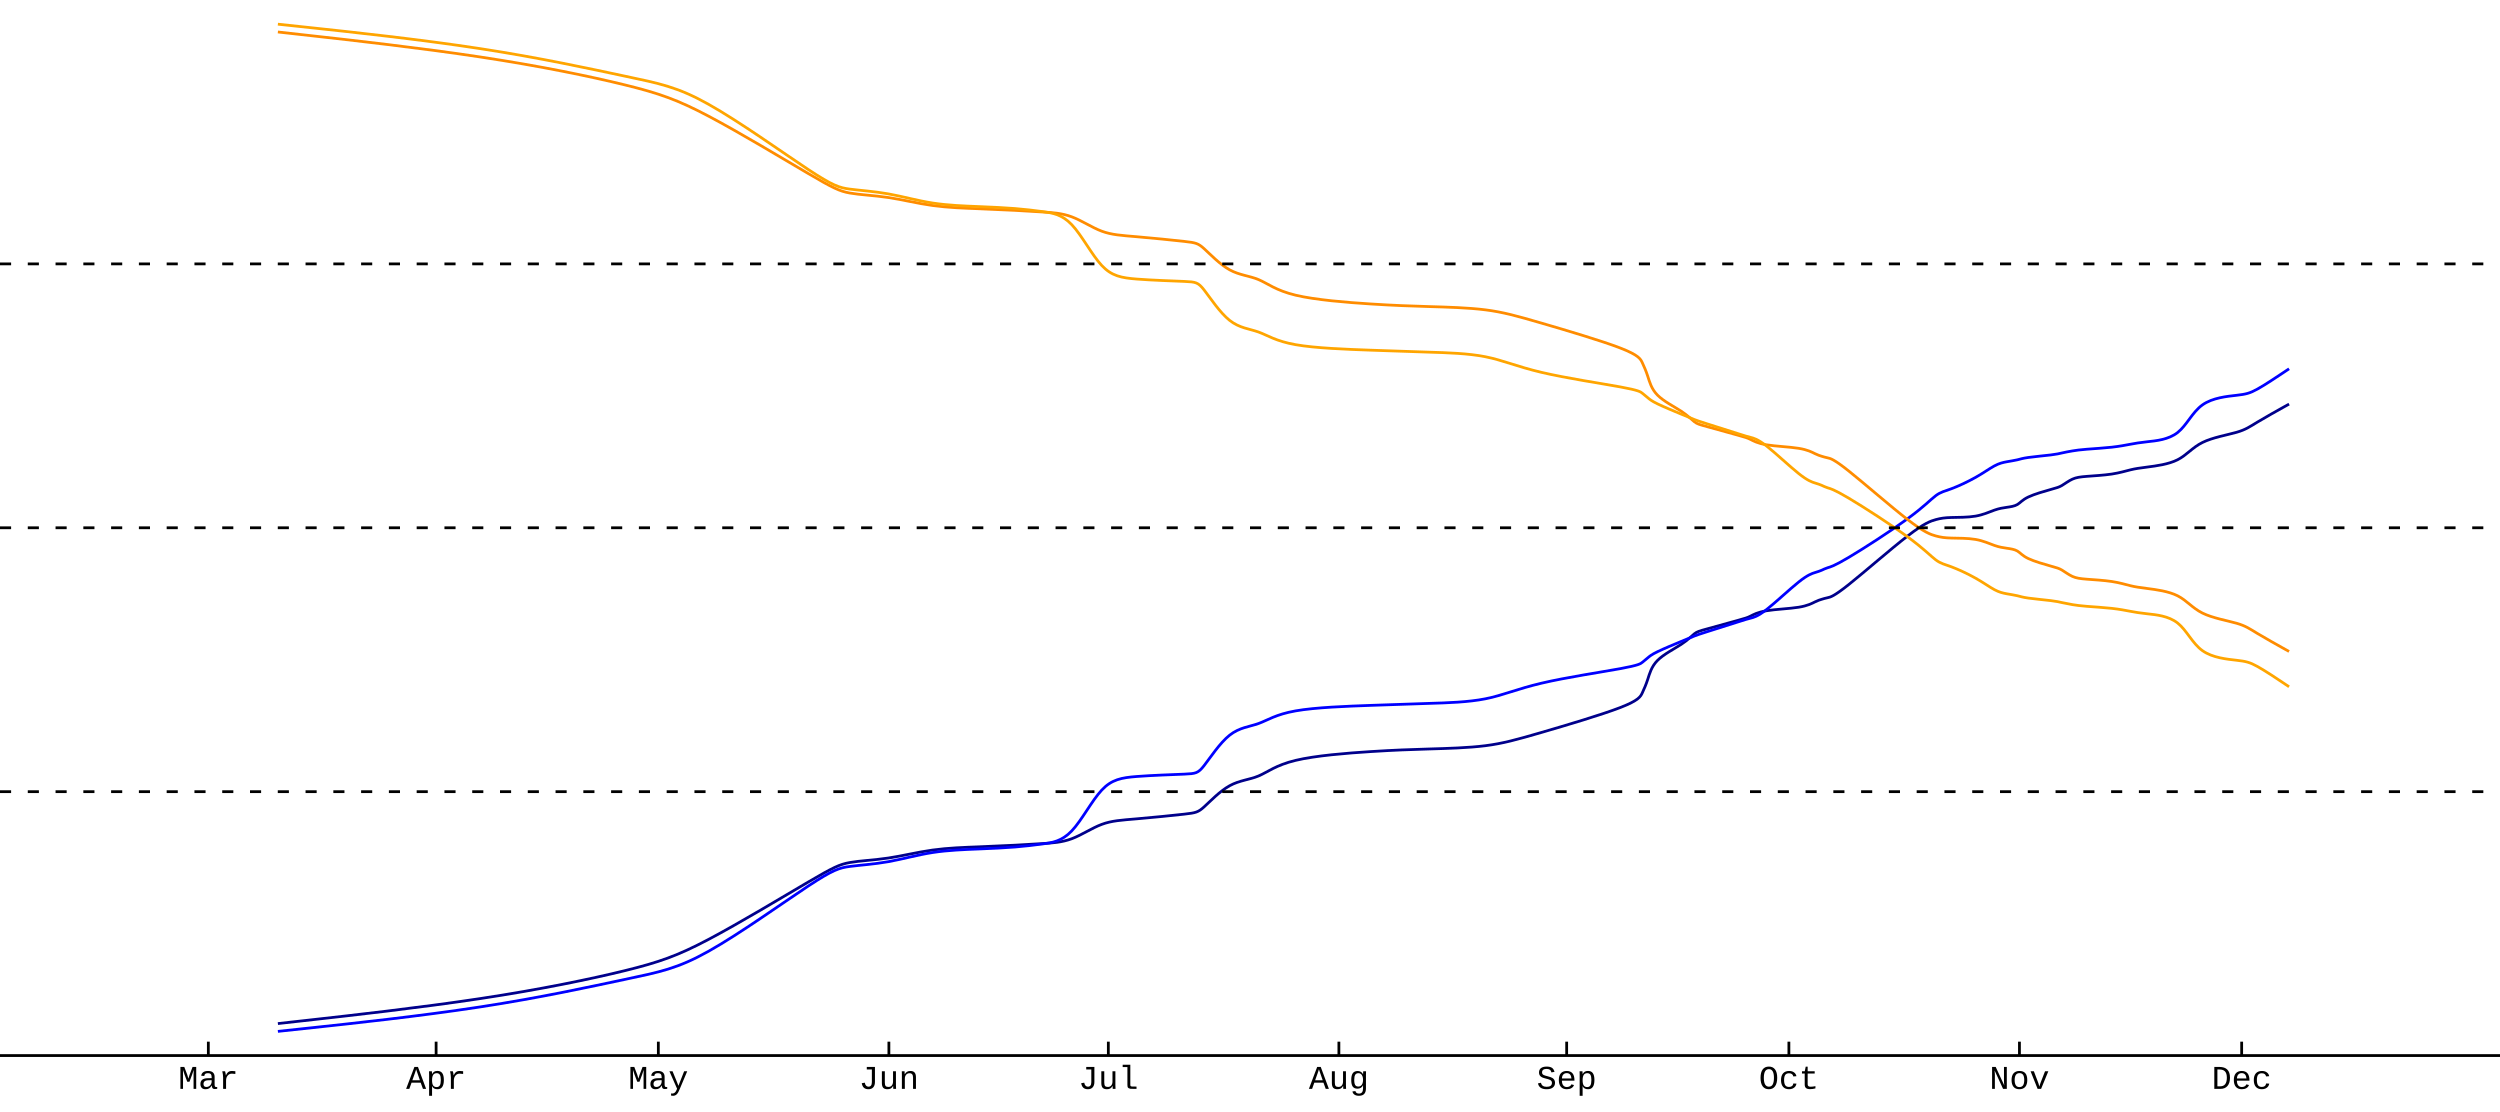
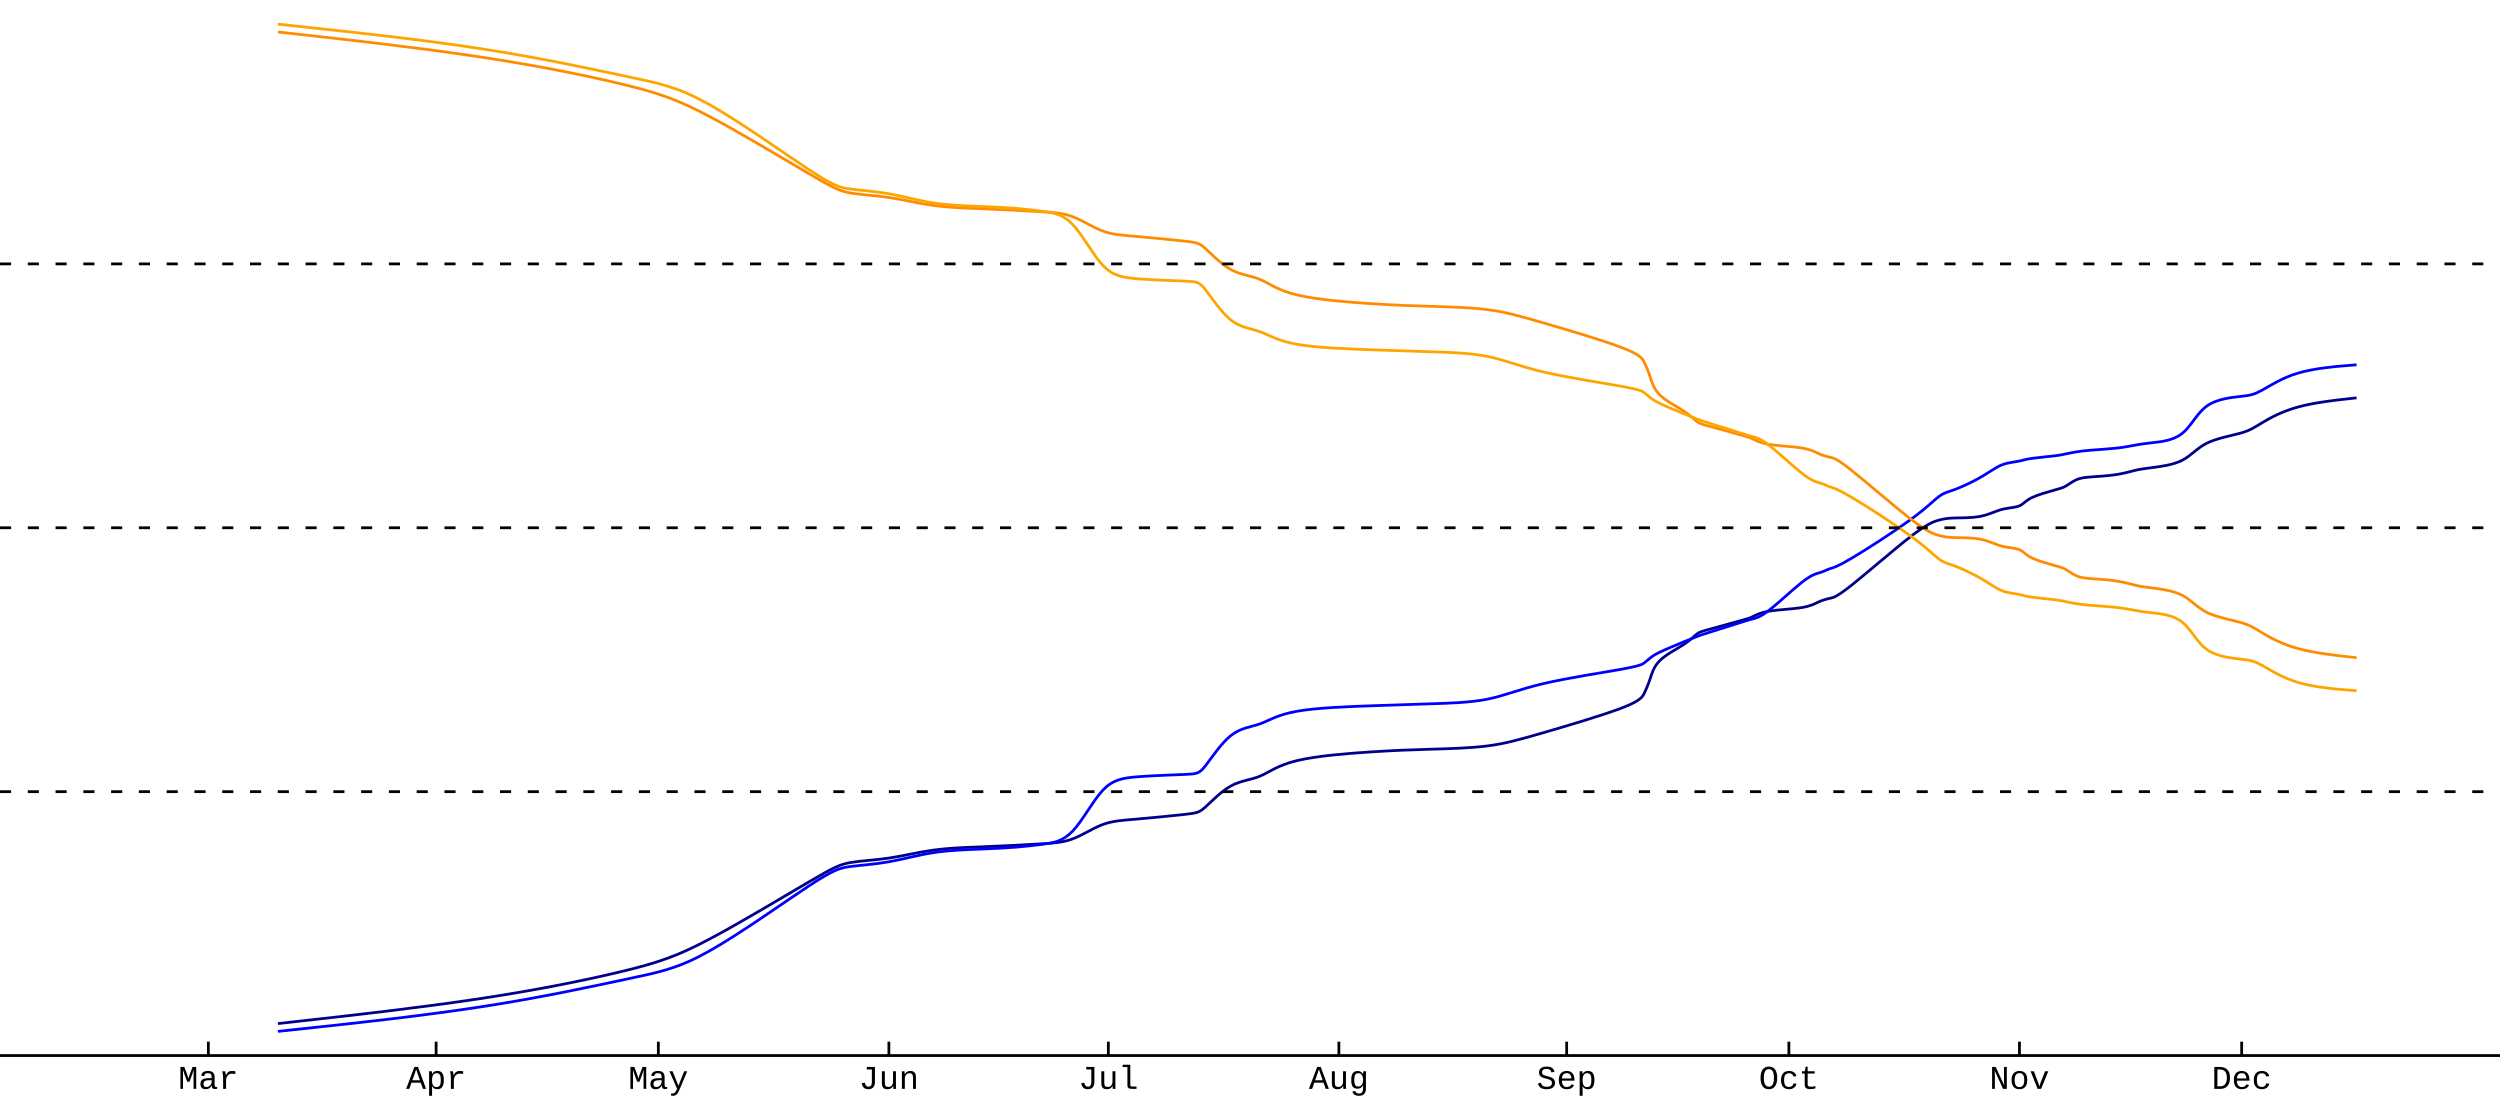
<svg xmlns="http://www.w3.org/2000/svg" viewBox="0 0 900 400" width="900" height="400">
  <style>
    text {
      font-family: "Courier New", Courier, monospace;
      font-size: 12px;
    }
  </style>
  <g class="lines" fill="none">
-     <path stroke="darkblue" d="M824.06,145.469L821.927,146.659C819.794,147.849,815.529,150.229,812.703,151.934C809.877,153.639,808.491,154.669,805.151,155.631C801.812,156.592,796.52,157.484,792.87,159.3C789.219,161.115,787.211,163.854,783.939,165.51C780.668,167.165,776.134,167.738,773.161,168.122C770.187,168.506,768.775,168.702,767,169.133C765.224,169.564,763.086,170.23,760.228,170.662C757.369,171.093,753.79,171.288,751.306,171.484C748.823,171.68,747.434,171.875,746.064,172.495C744.694,173.114,743.342,174.158,742.293,174.777C741.243,175.397,740.495,175.592,738.279,176.212C736.063,176.831,732.379,177.875,730.192,178.918C728.006,179.961,727.315,181.005,726.265,181.624C725.215,182.244,723.804,182.439,722.437,182.635C721.071,182.831,719.748,183.026,717.991,183.646C716.234,184.265,714.043,185.309,711.212,185.801C708.381,186.292,704.91,186.232,702.497,186.3C700.085,186.368,698.732,186.564,696.889,187.059C695.046,187.555,692.713,188.351,686.701,192.988C680.689,197.625,670.997,206.102,665.549,210.439C660.101,214.776,658.896,214.971,657.977,215.167C657.057,215.362,656.422,215.558,655.782,215.754C655.142,215.949,654.497,216.145,653.41,216.676C652.324,217.207,650.796,218.073,647.517,218.604C644.237,219.135,639.206,219.33,635.948,219.869C632.69,220.407,631.205,221.288,630.132,221.826C629.06,222.365,628.401,222.56,625.537,223.361C622.673,224.161,617.604,225.567,614.684,226.367C611.764,227.168,610.993,227.363,609.973,228.164C608.954,228.964,607.686,230.37,605.174,232.01C602.661,233.651,598.905,235.527,596.698,237.759C594.49,239.991,593.832,242.579,593.185,244.569C592.538,246.559,591.902,247.951,591.267,249.343C590.632,250.735,589.996,252.127,583.299,254.715C576.602,257.303,563.842,261.088,554.949,263.676C546.055,266.264,541.027,267.656,534.768,268.45C528.509,269.244,521.018,269.439,514.392,269.635C507.766,269.831,502.004,270.026,493.451,270.573C484.898,271.12,473.554,272.018,466.41,273.735C459.266,275.452,456.323,277.988,453.057,279.354C449.792,280.72,446.205,280.915,442.666,282.866C439.126,284.817,435.635,288.524,433.48,290.475C431.325,292.426,430.506,292.622,426.367,293.091C422.227,293.561,414.766,294.304,409.259,294.774C403.752,295.243,400.198,295.439,396.613,296.78C393.028,298.121,389.411,300.607,385.825,301.948C382.239,303.289,378.684,303.485,375.392,303.68C372.101,303.876,369.073,304.072,365.4,304.267C361.727,304.463,357.408,304.659,352.307,304.854C347.207,305.05,341.323,305.246,335.755,306.014C330.187,306.782,324.934,308.123,319.786,308.891C314.639,309.66,309.597,309.855,305.91,310.513C302.224,311.17,299.892,312.29,290.881,317.578C281.87,322.866,266.179,332.324,255.04,338.206C243.901,344.088,237.313,346.396,225.003,349.422C212.693,352.448,194.66,356.194,172.878,359.49C151.097,362.787,125.567,365.636,112.802,367.06L100.038,368.485" />
-     <path stroke="blue" d="M824.06,132.765L821.927,134.192C819.794,135.62,815.529,138.474,812.703,140.049C809.877,141.625,808.491,141.922,805.151,142.306C801.812,142.691,796.52,143.162,792.87,145.773C789.219,148.384,787.211,153.135,783.939,155.712C780.668,158.289,776.134,158.691,773.161,159.015C770.187,159.339,768.775,159.584,767,159.918C765.224,160.252,763.086,160.674,760.228,160.99C757.369,161.307,753.79,161.517,751.306,161.717C748.823,161.916,747.434,162.105,746.064,162.334C744.694,162.564,743.342,162.833,742.293,163.069C741.243,163.305,740.495,163.508,738.279,163.777C736.063,164.046,732.379,164.382,730.192,164.691C728.006,165.001,727.315,165.284,726.265,165.53C725.215,165.777,723.804,165.986,722.437,166.236C721.071,166.486,719.748,166.777,717.991,167.721C716.234,168.664,714.043,170.26,711.212,171.856C708.381,173.453,704.91,175.05,702.497,175.951C700.085,176.851,698.732,177.054,696.889,178.431C695.046,179.808,692.713,182.36,686.701,186.764C680.689,191.168,670.997,197.424,665.549,200.657C660.101,203.889,658.896,204.098,657.977,204.379C657.057,204.659,656.422,205.012,655.782,205.293C655.142,205.573,654.497,205.783,653.41,206.118C652.324,206.454,650.796,206.916,647.517,209.529C644.237,212.141,639.206,216.905,635.948,219.444C632.69,221.983,631.205,222.297,630.132,222.559C629.06,222.821,628.401,223.03,625.537,223.936C622.673,224.842,617.604,226.445,614.684,227.377C611.764,228.308,610.993,228.568,609.973,228.966C608.954,229.363,607.686,229.899,605.174,230.943C602.661,231.988,598.905,233.541,596.698,234.615C594.49,235.688,593.832,236.282,593.185,236.832C592.538,237.382,591.902,237.889,591.267,238.415C590.632,238.94,589.996,239.485,583.299,240.713C576.602,241.94,563.842,243.85,554.949,245.945C546.055,248.04,541.027,250.32,534.768,251.564C528.509,252.809,521.018,253.019,514.392,253.224C507.766,253.429,502.004,253.629,493.451,253.935C484.898,254.241,473.554,254.652,466.41,255.918C459.266,257.183,456.323,259.302,453.057,260.473C449.792,261.644,446.205,261.867,442.666,264.669C439.126,267.472,435.635,272.854,433.48,275.612C431.325,278.371,430.506,278.505,426.367,278.688C422.227,278.871,414.766,279.102,409.259,279.534C403.752,279.966,400.198,280.599,396.613,284.446C393.028,288.293,389.411,295.353,385.825,299.126C382.239,302.899,378.684,303.383,375.392,303.816C372.101,304.249,369.073,304.63,365.4,304.925C361.727,305.22,357.408,305.43,352.307,305.636C347.207,305.843,341.323,306.047,335.755,306.909C330.187,307.771,324.934,309.292,319.786,310.207C314.639,311.123,309.597,311.434,305.91,311.924C302.224,312.414,299.892,313.084,290.881,319.038C281.87,324.992,266.179,336.231,255.04,342.476C243.901,348.721,237.313,349.972,225.003,352.578C212.693,355.185,194.66,359.146,172.878,362.492C151.097,365.837,125.567,368.567,112.802,369.932L100.038,371.297" />
-     <path stroke="darkorange" d="M824.06,234.531L821.927,233.341C819.794,232.151,815.529,229.771,812.703,228.066C809.877,226.361,808.491,225.331,805.151,224.369C801.812,223.408,796.52,222.516,792.87,220.7C789.219,218.885,787.211,216.146,783.939,214.49C780.668,212.835,776.134,212.262,773.161,211.878C770.187,211.494,768.775,211.298,767,210.867C765.224,210.436,763.086,209.77,760.228,209.338C757.369,208.907,753.79,208.712,751.306,208.516C748.823,208.32,747.434,208.125,746.064,207.505C744.694,206.886,743.342,205.842,742.293,205.223C741.243,204.603,740.495,204.408,738.279,203.788C736.063,203.169,732.379,202.125,730.192,201.082C728.006,200.039,727.315,198.995,726.265,198.376C725.215,197.756,723.804,197.561,722.437,197.365C721.071,197.169,719.748,196.974,717.991,196.354C716.234,195.735,714.043,194.691,711.212,194.199C708.381,193.708,704.91,193.768,702.497,193.7C700.085,193.632,698.732,193.436,696.889,192.941C695.046,192.445,692.713,191.649,686.701,187.012C680.689,182.375,670.997,173.898,665.549,169.561C660.101,165.224,658.896,165.029,657.977,164.833C657.057,164.638,656.422,164.442,655.782,164.246C655.142,164.051,654.497,163.855,653.41,163.324C652.324,162.793,650.796,161.927,647.517,161.396C644.237,160.865,639.206,160.67,635.948,160.131C632.69,159.593,631.205,158.712,630.132,158.174C629.06,157.635,628.401,157.44,625.537,156.639C622.673,155.839,617.604,154.433,614.684,153.633C611.764,152.832,610.993,152.637,609.973,151.836C608.954,151.036,607.686,149.63,605.174,147.99C602.661,146.349,598.905,144.473,596.698,142.241C594.49,140.009,593.832,137.421,593.185,135.431C592.538,133.441,591.902,132.049,591.267,130.657C590.632,129.265,589.996,127.873,583.299,125.285C576.602,122.697,563.842,118.912,554.949,116.324C546.055,113.736,541.027,112.344,534.768,111.55C528.509,110.756,521.018,110.561,514.392,110.365C507.766,110.169,502.004,109.974,493.451,109.427C484.898,108.88,473.554,107.982,466.41,106.265C459.266,104.548,456.323,102.012,453.057,100.646C449.792,99.28,446.205,99.085,442.666,97.134C439.126,95.183,435.635,91.476,433.48,89.525C431.325,87.574,430.506,87.378,426.367,86.909C422.227,86.439,414.766,85.696,409.259,85.226C403.752,84.757,400.198,84.561,396.613,83.22C393.028,81.879,389.411,79.393,385.825,78.052C382.239,76.711,378.684,76.515,375.392,76.32C372.101,76.124,369.073,75.928,365.4,75.733C361.727,75.537,357.408,75.341,352.307,75.146C347.207,74.95,341.323,74.754,335.755,73.986C330.187,73.218,324.934,71.877,319.786,71.109C314.639,70.34,309.597,70.145,305.91,69.487C302.224,68.83,299.892,67.71,290.881,62.422C281.87,57.134,266.179,47.676,255.04,41.794C243.901,35.912,237.313,33.604,225.003,30.578C212.693,27.552,194.66,23.806,172.878,20.51C151.097,17.213,125.567,14.364,112.802,12.94L100.038,11.515" />
-     <path stroke="orange" d="M824.06,247.235L821.927,245.808C819.794,244.38,815.529,241.526,812.703,239.951C809.877,238.375,808.491,238.078,805.151,237.694C801.812,237.309,796.52,236.838,792.87,234.227C789.219,231.616,787.211,226.865,783.939,224.288C780.668,221.711,776.134,221.309,773.161,220.985C770.187,220.661,768.775,220.416,767,220.082C765.224,219.748,763.086,219.326,760.228,219.01C757.369,218.693,753.79,218.483,751.306,218.283C748.823,218.084,747.434,217.895,746.064,217.666C744.694,217.436,743.342,217.167,742.293,216.931C741.243,216.695,740.495,216.492,738.279,216.223C736.063,215.954,732.379,215.618,730.192,215.309C728.006,214.999,727.315,214.716,726.265,214.47C725.215,214.223,723.804,214.014,722.437,213.764C721.071,213.514,719.748,213.223,717.991,212.279C716.234,211.336,714.043,209.74,711.212,208.144C708.381,206.547,704.91,204.95,702.497,204.049C700.085,203.149,698.732,202.946,696.889,201.569C695.046,200.192,692.713,197.64,686.701,193.236C680.689,188.832,670.997,182.576,665.549,179.343C660.101,176.111,658.896,175.902,657.977,175.621C657.057,175.341,656.422,174.988,655.782,174.707C655.142,174.427,654.497,174.217,653.41,173.882C652.324,173.546,650.796,173.084,647.517,170.471C644.237,167.859,639.206,163.095,635.948,160.556C632.69,158.017,631.205,157.703,630.132,157.441C629.06,157.179,628.401,156.97,625.537,156.064C622.673,155.158,617.604,153.555,614.684,152.623C611.764,151.692,610.993,151.432,609.973,151.034C608.954,150.637,607.686,150.101,605.174,149.057C602.661,148.012,598.905,146.459,596.698,145.385C594.49,144.312,593.832,143.718,593.185,143.168C592.538,142.618,591.902,142.111,591.267,141.585C590.632,141.06,589.996,140.515,583.299,139.287C576.602,138.06,563.842,136.15,554.949,134.055C546.055,131.96,541.027,129.68,534.768,128.436C528.509,127.191,521.018,126.981,514.392,126.776C507.766,126.571,502.004,126.371,493.451,126.065C484.898,125.759,473.554,125.348,466.41,124.082C459.266,122.817,456.323,120.698,453.057,119.527C449.792,118.356,446.205,118.133,442.666,115.331C439.126,112.528,435.635,107.146,433.48,104.388C431.325,101.629,430.506,101.495,426.367,101.312C422.227,101.129,414.766,100.898,409.259,100.466C403.752,100.034,400.198,99.401,396.613,95.554C393.028,91.707,389.411,84.647,385.825,80.874C382.239,77.101,378.684,76.617,375.392,76.184C372.101,75.751,369.073,75.37,365.4,75.075C361.727,74.78,357.408,74.57,352.307,74.364C347.207,74.157,341.323,73.953,335.755,73.091C330.187,72.229,324.934,70.708,319.786,69.793C314.639,68.877,309.597,68.566,305.91,68.076C302.224,67.586,299.892,66.916,290.881,60.962C281.87,55.008,266.179,43.769,255.04,37.524C243.901,31.279,237.313,30.028,225.003,27.422C212.693,24.815,194.66,20.854,172.878,17.508C151.097,14.163,125.567,11.433,112.802,10.068L100.038,8.703" />
+     <path stroke="darkblue" d="M848.36,143.231L844.595,143.645C840.83,144.059,833.3,144.887,827.397,146.491C821.494,148.094,817.218,150.473,814.383,152.176C811.547,153.88,810.15,154.909,806.801,155.869C803.452,156.829,798.15,157.719,794.49,159.533C790.829,161.348,788.81,164.085,785.529,165.739C782.247,167.394,777.703,167.965,774.72,168.347C771.737,168.73,770.315,168.924,768.529,169.354C766.744,169.783,764.596,170.448,761.727,170.878C758.859,171.308,755.27,171.502,752.776,171.696C750.282,171.89,748.884,172.084,747.504,172.703C746.124,173.321,744.762,174.363,743.702,174.981C742.643,175.599,741.884,175.793,739.659,176.411C737.433,177.029,733.739,178.071,731.542,179.113C729.345,180.155,728.645,181.197,727.585,181.815C726.524,182.433,725.104,182.627,723.727,182.821C722.35,183.016,721.017,183.21,719.25,183.828C717.484,184.446,715.282,185.488,712.441,185.978C709.6,186.468,706.12,186.407,703.697,186.473C701.275,186.54,699.911,186.734,698.058,187.228C696.205,187.723,693.863,188.517,687.841,193.152C681.819,197.788,672.116,206.264,666.658,210.599C661.2,214.934,659.986,215.129,659.057,215.323C658.127,215.517,657.482,215.711,656.832,215.905C656.182,216.1,655.527,216.294,654.43,216.823C653.334,217.353,651.796,218.217,648.507,218.747C645.217,219.276,640.176,219.47,636.908,220.007C633.64,220.544,632.145,221.424,631.062,221.961C629.98,222.498,629.311,222.692,626.437,223.491C623.563,224.29,618.484,225.694,615.554,226.493C612.624,227.292,611.843,227.486,610.813,228.285C609.784,229.084,608.506,230.488,605.983,232.127C603.461,233.766,599.695,235.641,597.478,237.871C595.26,240.102,594.592,242.689,593.935,244.677C593.278,246.666,592.632,248.057,591.987,249.447C591.342,250.837,590.696,252.228,583.989,254.815C577.281,257.402,564.512,261.185,555.608,263.771C546.705,266.358,541.667,267.749,535.398,268.541C529.129,269.333,521.628,269.527,514.992,269.722C508.356,269.916,502.584,270.11,494.021,270.655C485.458,271.201,474.104,272.097,466.95,273.812C459.796,275.528,456.842,278.063,453.567,279.427C450.292,280.792,446.695,280.986,443.146,282.936C439.596,284.885,436.095,288.59,433.93,290.54C431.765,292.489,430.936,292.684,426.786,293.152C422.637,293.62,415.166,294.362,409.649,294.83C404.132,295.298,400.568,295.492,396.973,296.832C393.378,298.171,389.751,300.656,386.155,301.996C382.559,303.335,378.993,303.53,375.692,303.724C372.391,303.918,369.353,304.112,365.67,304.306C361.987,304.501,357.658,304.695,352.547,304.889C347.437,305.083,341.543,305.277,335.965,306.044C330.387,306.811,325.124,308.151,319.966,308.917C314.809,309.684,309.757,309.879,306.06,310.535C302.364,311.191,300.022,312.308,291.001,317.595C281.98,322.882,266.279,332.338,255.13,338.219C243.981,344.1,237.383,346.406,225.063,349.431C212.743,352.456,194.7,356.199,172.908,359.495C151.117,362.79,125.577,365.638,112.807,367.061L100.038,368.485" />
+     <path stroke="blue" d="M848.36,131.328L844.595,131.635C840.83,131.942,833.3,132.556,827.397,134.289C821.494,136.022,817.218,138.874,814.383,140.447C811.547,142.021,810.15,142.315,806.801,142.697C803.452,143.079,798.15,143.548,794.49,146.157C790.829,148.766,788.81,153.514,785.529,156.088C782.247,158.663,777.703,159.063,774.72,159.384C771.737,159.706,770.315,159.949,768.529,160.28C766.744,160.612,764.596,161.032,761.727,161.346C758.859,161.66,755.27,161.867,752.776,162.065C750.282,162.262,748.884,162.448,747.504,162.675C746.124,162.902,744.762,163.169,743.702,163.403C742.643,163.637,741.884,163.837,739.659,164.104C737.433,164.371,733.739,164.704,731.542,165.011C729.345,165.318,728.645,165.599,727.585,165.843C726.524,166.087,725.104,166.294,723.727,166.542C722.35,166.789,721.017,167.078,719.25,168.019C717.484,168.96,715.282,170.553,712.441,172.148C709.6,173.742,706.12,175.337,703.697,176.235C701.275,177.133,699.911,177.333,698.058,178.708C696.205,180.083,693.863,182.633,687.841,187.034C681.819,191.436,672.116,197.69,666.658,200.92C661.2,204.15,659.986,204.356,659.057,204.634C658.127,204.913,657.482,205.263,656.832,205.541C656.182,205.82,655.527,206.027,654.43,206.36C653.334,206.693,651.796,207.153,648.507,209.763C645.217,212.373,640.176,217.134,636.908,219.671C633.64,222.208,632.145,222.52,631.062,222.779C629.98,223.039,629.311,223.246,626.437,224.149C623.563,225.053,618.484,226.653,615.554,227.583C612.624,228.512,611.843,228.769,610.813,229.165C609.784,229.56,608.506,230.093,605.983,231.135C603.461,232.177,599.695,233.728,597.478,234.799C595.26,235.871,594.592,236.462,593.935,237.01C593.278,237.557,592.632,238.062,591.987,238.585C591.342,239.108,590.696,239.651,583.989,240.876C577.281,242.101,564.512,244.009,555.608,246.101C546.705,248.194,541.667,250.471,535.398,251.714C529.129,252.956,521.628,253.164,514.992,253.366C508.356,253.569,502.584,253.767,494.021,254.07C485.458,254.373,474.104,254.782,466.95,256.045C459.796,257.308,456.842,259.425,453.567,260.594C450.292,261.763,446.695,261.983,443.146,264.783C439.596,267.583,436.095,272.963,433.93,275.719C431.765,278.475,430.936,278.607,426.786,278.787C422.637,278.968,415.166,279.197,409.649,279.627C404.132,280.056,400.568,280.687,396.973,284.531C393.378,288.376,389.751,295.434,386.155,299.204C382.559,302.975,378.993,303.457,375.692,303.887C372.391,304.318,369.353,304.696,365.67,304.989C361.987,305.282,357.658,305.489,352.547,305.693C347.437,305.897,341.543,306.099,335.965,306.958C330.387,307.818,325.124,309.337,319.966,310.25C314.809,311.163,309.757,311.472,306.06,311.96C302.364,312.447,300.022,313.115,291.001,319.067C281.98,325.019,266.279,336.255,255.13,342.498C243.981,348.74,237.383,349.989,225.063,352.593C212.743,355.196,194.7,359.156,172.908,362.499C151.117,365.842,125.577,368.57,112.807,369.933L100.038,371.297" />
+     <path stroke="darkorange" d="M848.36,236.769L844.595,236.355C840.83,235.941,833.3,235.113,827.397,233.509C821.494,231.906,817.218,229.527,814.383,227.824C811.547,226.12,810.15,225.091,806.801,224.131C803.452,223.171,798.15,222.281,794.49,220.467C790.829,218.652,788.81,215.915,785.529,214.261C782.247,212.606,777.703,212.035,774.72,211.653C771.737,211.27,770.315,211.076,768.529,210.646C766.744,210.217,764.596,209.552,761.727,209.122C758.859,208.692,755.27,208.498,752.776,208.304C750.282,208.11,748.884,207.916,747.504,207.297C746.124,206.679,744.762,205.637,743.702,205.019C742.643,204.401,741.884,204.207,739.659,203.589C737.433,202.971,733.739,201.929,731.542,200.887C729.345,199.845,728.645,198.803,727.585,198.185C726.524,197.567,725.104,197.373,723.727,197.179C722.35,196.984,721.017,196.79,719.25,196.172C717.484,195.554,715.282,194.512,712.441,194.022C709.6,193.532,706.12,193.593,703.697,193.527C701.275,193.46,699.911,193.266,698.058,192.772C696.205,192.277,693.863,191.483,687.841,186.848C681.819,182.212,672.116,173.736,666.658,169.401C661.2,165.066,659.986,164.871,659.057,164.677C658.127,164.483,657.482,164.289,656.832,164.095C656.182,163.9,655.527,163.706,654.43,163.177C653.334,162.647,651.796,161.783,648.507,161.253C645.217,160.724,640.176,160.53,636.908,159.993C633.64,159.456,632.145,158.576,631.062,158.039C629.98,157.502,629.311,157.308,626.437,156.509C623.563,155.71,618.484,154.306,615.554,153.507C612.624,152.708,611.843,152.514,610.813,151.715C609.784,150.916,608.506,149.512,605.983,147.873C603.461,146.234,599.695,144.359,597.478,142.129C595.26,139.898,594.592,137.311,593.935,135.323C593.278,133.334,592.632,131.943,591.987,130.553C591.342,129.163,590.696,127.772,583.989,125.185C577.281,122.598,564.512,118.815,555.608,116.229C546.705,113.642,541.667,112.251,535.398,111.459C529.129,110.667,521.628,110.473,514.992,110.278C508.356,110.084,502.584,109.89,494.021,109.345C485.458,108.799,474.104,107.903,466.95,106.188C459.796,104.472,456.842,101.937,453.567,100.573C450.292,99.208,446.695,99.014,443.146,97.064C439.596,95.115,436.095,91.41,433.93,89.46C431.765,87.511,430.936,87.316,426.786,86.848C422.637,86.38,415.166,85.638,409.649,85.17C404.132,84.702,400.568,84.508,396.973,83.168C393.378,81.829,389.751,79.344,386.155,78.004C382.559,76.665,378.993,76.47,375.692,76.276C372.391,76.082,369.353,75.888,365.67,75.694C361.987,75.499,357.658,75.305,352.547,75.111C347.437,74.917,341.543,74.723,335.965,73.956C330.387,73.189,325.124,71.849,319.966,71.083C314.809,70.316,309.757,70.121,306.06,69.465C302.364,68.809,300.022,67.692,291.001,62.405C281.98,57.118,266.279,47.662,255.13,41.781C243.981,35.9,237.383,33.594,225.063,30.569C212.743,27.544,194.7,23.801,172.908,20.505C151.117,17.21,125.577,14.362,112.807,12.939L100.038,11.515" />
+     <path stroke="orange" d="M848.36,248.672L844.595,248.365C840.83,248.058,833.3,247.444,827.397,245.711C821.494,243.978,817.218,241.126,814.383,239.553C811.547,237.979,810.15,237.685,806.801,237.303C803.452,236.921,798.15,236.452,794.49,233.843C790.829,231.234,788.81,226.486,785.529,223.912C782.247,221.337,777.703,220.937,774.72,220.616C771.737,220.294,770.315,220.051,768.529,219.72C766.744,219.388,764.596,218.968,761.727,218.654C758.859,218.34,755.27,218.133,752.776,217.935C750.282,217.738,748.884,217.552,747.504,217.325C746.124,217.098,744.762,216.831,743.702,216.597C742.643,216.363,741.884,216.163,739.659,215.896C737.433,215.629,733.739,215.296,731.542,214.989C729.345,214.682,728.645,214.401,727.585,214.157C726.524,213.913,725.104,213.706,723.727,213.458C722.35,213.211,721.017,212.922,719.25,211.981C717.484,211.04,715.282,209.447,712.441,207.852C709.6,206.258,706.12,204.663,703.697,203.765C701.275,202.867,699.911,202.667,698.058,201.292C696.205,199.917,693.863,197.367,687.841,192.966C681.819,188.564,672.116,182.31,666.658,179.08C661.2,175.85,659.986,175.644,659.057,175.366C658.127,175.087,657.482,174.737,656.832,174.459C656.182,174.18,655.527,173.973,654.43,173.64C653.334,173.307,651.796,172.847,648.507,170.237C645.217,167.627,640.176,162.866,636.908,160.329C633.64,157.792,632.145,157.48,631.062,157.221C629.98,156.961,629.311,156.754,626.437,155.851C623.563,154.947,618.484,153.347,615.554,152.417C612.624,151.488,611.843,151.231,610.813,150.835C609.784,150.44,608.506,149.907,605.983,148.865C603.461,147.823,599.695,146.272,597.478,145.201C595.26,144.129,594.592,143.538,593.935,142.99C593.278,142.443,592.632,141.938,591.987,141.415C591.342,140.892,590.696,140.349,583.989,139.124C577.281,137.899,564.512,135.991,555.608,133.899C546.705,131.806,541.667,129.529,535.398,128.286C529.129,127.044,521.628,126.836,514.992,126.634C508.356,126.431,502.584,126.233,494.021,125.93C485.458,125.627,474.104,125.218,466.95,123.955C459.796,122.692,456.842,120.575,453.567,119.406C450.292,118.237,446.695,118.017,443.146,115.217C439.596,112.417,436.095,107.037,433.93,104.281C431.765,101.525,430.936,101.393,426.786,101.213C422.637,101.032,415.166,100.803,409.649,100.373C404.132,99.944,400.568,99.313,396.973,95.469C393.378,91.624,389.751,84.566,386.155,80.796C382.559,77.025,378.993,76.543,375.692,76.113C372.391,75.682,369.353,75.304,365.67,75.011C361.987,74.718,357.658,74.511,352.547,74.307C347.437,74.103,341.543,73.901,335.965,73.042C330.387,72.182,325.124,70.663,319.966,69.75C314.809,68.837,309.757,68.528,306.06,68.04C302.364,67.553,300.022,66.885,291.001,60.933C281.98,54.981,266.279,43.745,255.13,37.502C243.981,31.26,237.383,30.011,225.063,27.407C212.743,24.804,194.7,20.844,172.908,17.501C151.117,14.158,125.577,11.43,112.807,10.067L100.038,8.703" />
  </g>
  <g class="axis y" stroke="black" fill="none" stroke-dasharray="4 6">
    <path d="M 0,285 h900" />
    <path d="M 0,190 h900" />
    <path d="M 0,95 h900" />
  </g>
  <g class="axis x" stroke="black" fill="none" transform="translate(0, 380)">
    <path d="M0,0 h900" />
    <g transform="translate(75, 0)">
      <text text-anchor="middle" fill="black" stroke="none" transform="translate(0, 12)">Mar</text>
      <path d="M0,0 v-5" />
    </g>
    <g transform="translate(157, 0)">
      <text text-anchor="middle" fill="black" stroke="none" transform="translate(0, 12)">Apr</text>
      <path d="M0,0 v-5" />
    </g>
    <g transform="translate(237, 0)">
      <text text-anchor="middle" fill="black" stroke="none" transform="translate(0, 12)">May</text>
      <path d="M0,0 v-5" />
    </g>
    <g transform="translate(320, 0)">
      <text text-anchor="middle" fill="black" stroke="none" transform="translate(0, 12)">Jun</text>
      <path d="M0,0 v-5" />
    </g>
    <g transform="translate(399, 0)">
      <text text-anchor="middle" fill="black" stroke="none" transform="translate(0, 12)">Jul</text>
      <path d="M0,0 v-5" />
    </g>
    <g transform="translate(482, 0)">
      <text text-anchor="middle" fill="black" stroke="none" transform="translate(0, 12)">Aug</text>
      <path d="M0,0 v-5" />
    </g>
    <g transform="translate(564, 0)">
      <text text-anchor="middle" fill="black" stroke="none" transform="translate(0, 12)">Sep</text>
      <path d="M0,0 v-5" />
    </g>
    <g transform="translate(644, 0)">
      <text text-anchor="middle" fill="black" stroke="none" transform="translate(0, 12)">Oct</text>
      <path d="M0,0 v-5" />
    </g>
    <g transform="translate(727, 0)">
      <text text-anchor="middle" fill="black" stroke="none" transform="translate(0, 12)">Nov</text>
      <path d="M0,0 v-5" />
    </g>
    <g transform="translate(807, 0)">
      <text text-anchor="middle" fill="black" stroke="none" transform="translate(0, 12)">Dec</text>
      <path d="M0,0 v-5" />
    </g>
  </g>
</svg>
